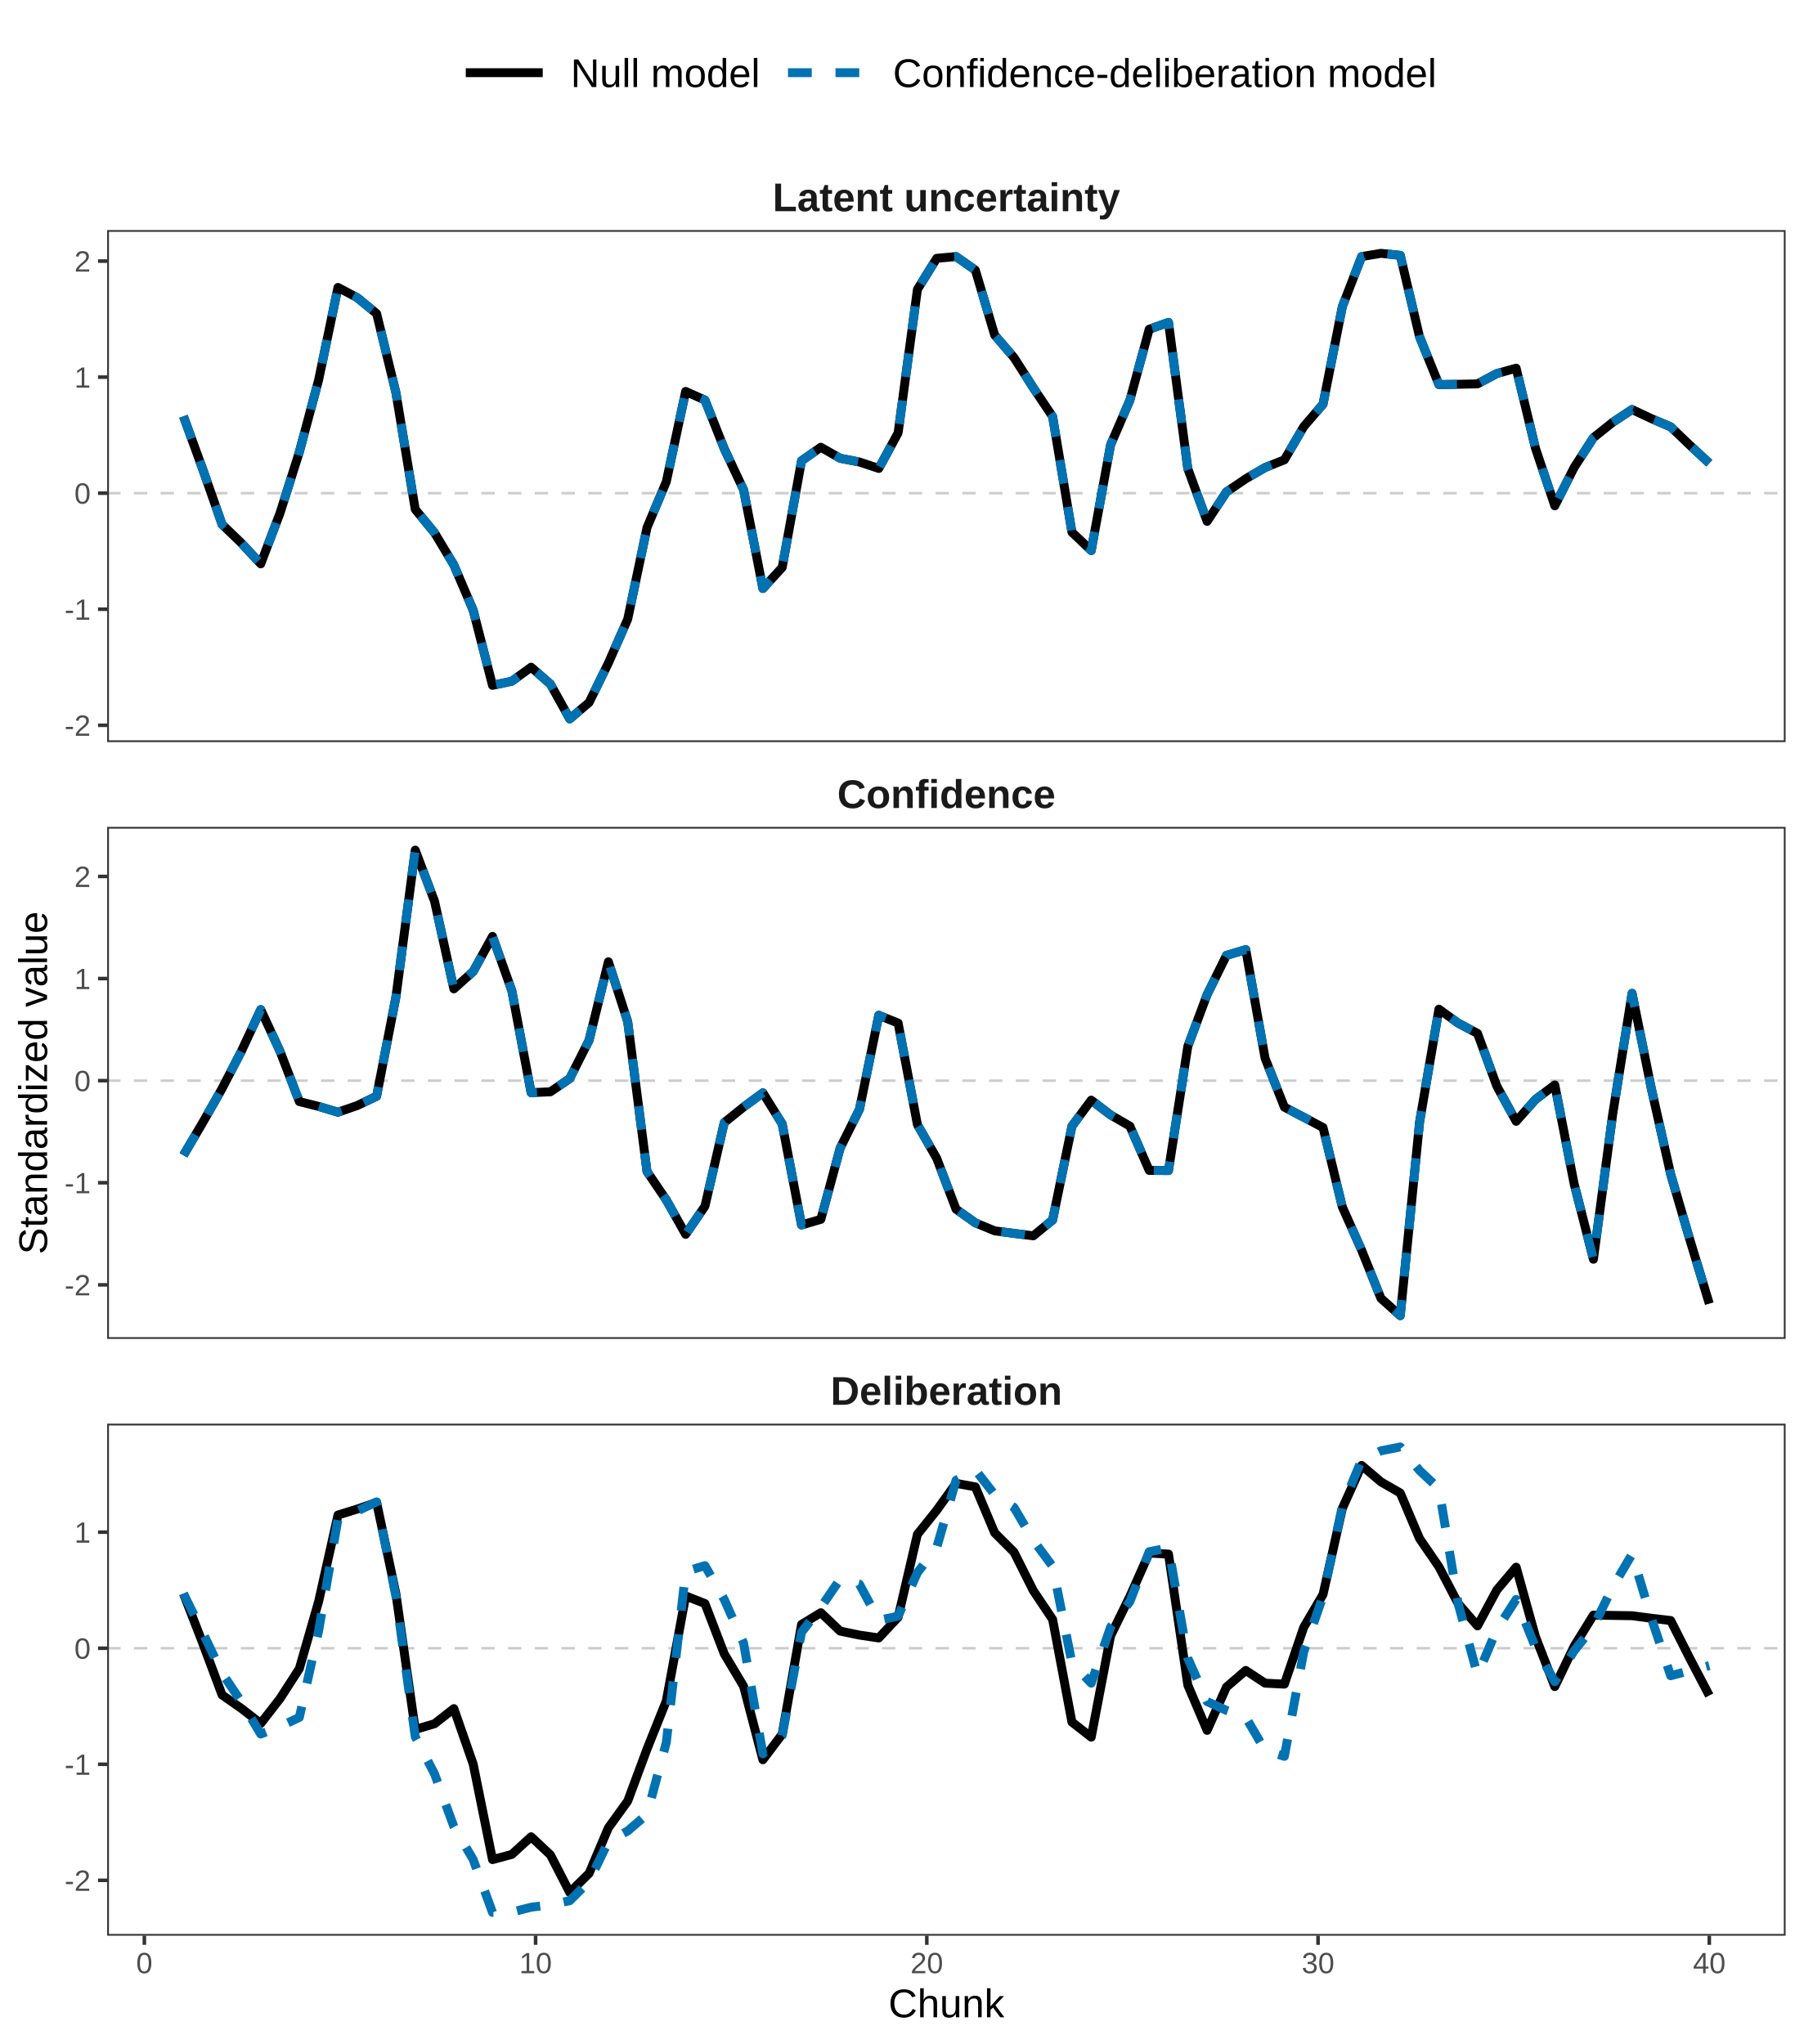
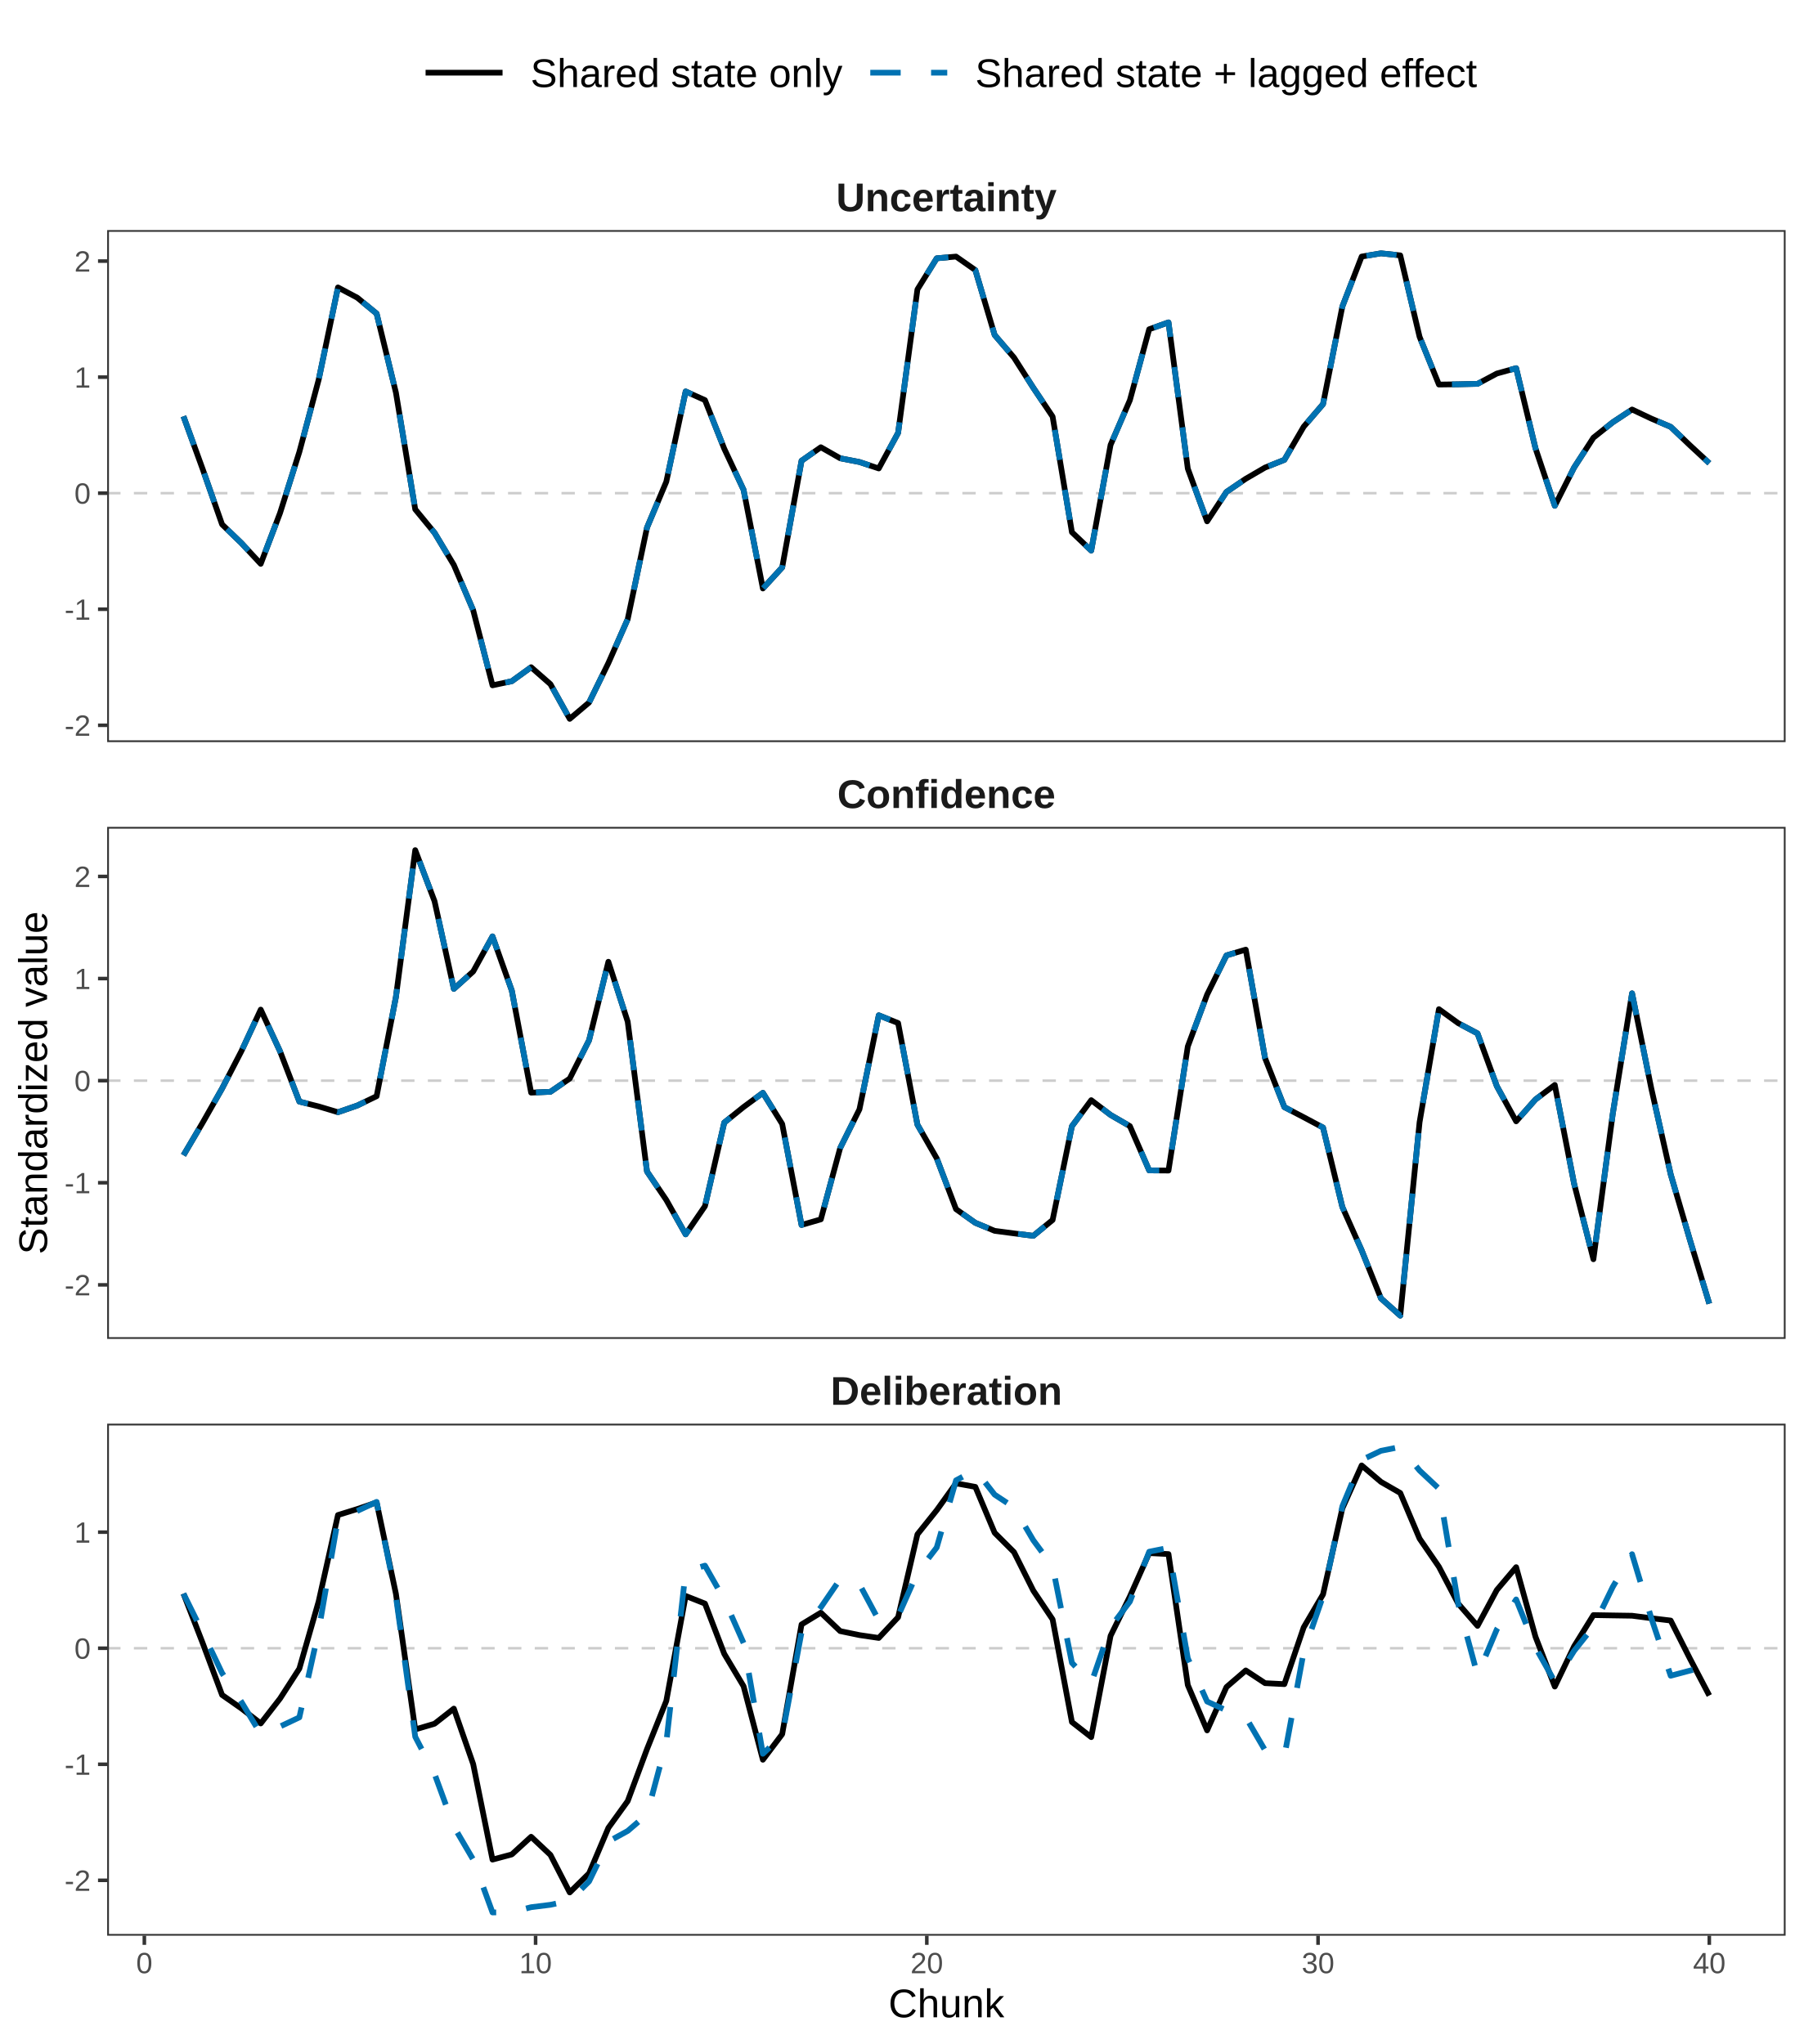
<svg xmlns="http://www.w3.org/2000/svg" width="540.00pt" height="612.00pt" viewBox="0 0 540.00 612.00">
  <g class="svglite">
    <defs>
      <style type="text/css">
    .svglite line, .svglite polyline, .svglite polygon, .svglite path, .svglite rect, .svglite circle {
      fill: none;
      stroke: #000000;
      stroke-linecap: round;
      stroke-linejoin: round;
      stroke-miterlimit: 10.00;
    }
    .svglite text {
      white-space: pre;
    }
    .svglite g.glyphgroup path {
      fill: inherit;
      stroke: none;
    }
  </style>
    </defs>
    <rect width="100%" height="100%" style="stroke: none; fill: #FFFFFF;" />
    <defs>
      <clipPath id="cpMC4wMHw1NDAuMDB8MC4wMHw2MTIuMDA=">
        <rect x="0.00" y="0.00" width="540.00" height="612.00" />
      </clipPath>
    </defs>
    <g clip-path="url(#cpMC4wMHw1NDAuMDB8MC4wMHw2MTIuMDA=)">
      <rect x="0.00" y="0" width="540.00" height="612.00" style="stroke-width: 1.07; stroke: #FFFFFF; fill: #FFFFFF;" />
    </g>
    <defs>
      <clipPath id="cpMzIuMDh8NTM0LjUyfDY4Ljg4fDIyMi4yMQ==">
        <rect x="32.08" y="68.88" width="502.44" height="153.32" />
      </clipPath>
    </defs>
    <g clip-path="url(#cpMzIuMDh8NTM0LjUyfDY4Ljg4fDIyMi4yMQ==)">
      <rect x="32.08" y="68.88" width="502.44" height="153.32" style="stroke-width: 1.07; stroke: none; fill: #FFFFFF;" />
      <line x1="32.08" y1="147.66" x2="534.52" y2="147.66" style="stroke-width: 0.75; stroke: #CCCCCC; stroke-dasharray: 4.00,4.00; stroke-linecap: butt;" />
-       <polyline points="54.92,124.65 60.70,140.54 66.48,157.02 72.26,162.60 78.05,168.82 83.83,153.61 89.61,135.33 95.39,113.72 101.17,86.06 106.95,89.13 112.74,93.89 118.52,117.56 124.30,152.50 130.08,159.53 135.86,169.16 141.65,182.72 147.43,205.20 153.21,203.96 158.99,199.77 164.77,204.84 170.55,215.24 176.34,210.34 182.12,198.52 187.90,185.40 193.68,157.97 199.46,144.22 205.25,117.20 211.03,119.80 216.81,134.36 222.59,146.66 228.37,176.20 234.15,169.89 239.94,137.96 245.72,133.91 251.50,137.21 257.28,138.33 263.06,140.26 268.85,129.61 274.63,86.66 280.41,77.34 286.19,76.82 291.97,80.87 297.75,100.31 303.54,107.06 309.32,116.11 315.10,124.73 320.88,159.35 326.66,164.84 332.45,133.21 338.23,119.83 344.01,98.58 349.79,96.53 355.57,140.32 361.35,156.10 367.14,147.29 372.92,143.35 378.70,139.99 384.48,137.68 390.26,127.76 396.05,121.01 401.83,91.79 407.61,76.82 413.39,75.85 419.17,76.46 424.95,100.84 430.74,115.14 436.52,115.06 442.30,114.93 448.08,111.84 453.86,110.24 459.65,134.23 465.43,151.44 471.21,139.98 476.99,131.05 482.77,126.44 488.56,122.61 494.34,125.34 500.12,127.80 505.90,133.34 511.68,138.69 " style="stroke-width: 2.67; stroke-linecap: butt;" />
-       <polyline points="54.92,124.65 60.70,140.54 66.48,157.02 72.26,162.60 78.05,168.82 83.83,153.61 89.61,135.33 95.39,113.72 101.17,86.06 106.95,89.13 112.74,93.89 118.52,117.56 124.30,152.50 130.08,159.53 135.86,169.16 141.65,182.72 147.43,205.20 153.21,203.96 158.99,199.77 164.77,204.84 170.55,215.24 176.34,210.34 182.12,198.52 187.90,185.40 193.68,157.97 199.46,144.22 205.25,117.20 211.03,119.80 216.81,134.36 222.59,146.66 228.37,176.20 234.15,169.89 239.94,137.96 245.72,133.91 251.50,137.21 257.28,138.33 263.06,140.26 268.85,129.61 274.63,86.66 280.41,77.34 286.19,76.82 291.97,80.87 297.75,100.31 303.54,107.06 309.32,116.11 315.10,124.73 320.88,159.35 326.66,164.84 332.45,133.21 338.23,119.83 344.01,98.58 349.79,96.53 355.57,140.32 361.35,156.10 367.14,147.29 372.92,143.35 378.70,139.99 384.48,137.68 390.26,127.76 396.05,121.01 401.83,91.79 407.61,76.82 413.39,75.85 419.17,76.46 424.95,100.84 430.74,115.14 436.52,115.06 442.30,114.93 448.08,111.84 453.86,110.24 459.65,134.23 465.43,151.44 471.21,139.98 476.99,131.05 482.77,126.44 488.56,122.61 494.34,125.34 500.12,127.80 505.90,133.34 511.68,138.69 " style="stroke-width: 2.67; stroke: #0072B2; stroke-dasharray: 7.11,7.11; stroke-linecap: butt;" />
+       <polyline points="54.92,124.65 60.70,140.54 66.48,157.02 72.26,162.60 78.05,168.82 83.83,153.61 89.61,135.33 95.39,113.72 101.17,86.06 106.95,89.13 112.74,93.89 118.52,117.56 124.30,152.50 130.08,159.53 135.86,169.16 141.65,182.72 147.43,205.20 153.21,203.96 158.99,199.77 164.77,204.84 170.55,215.24 176.34,210.34 182.12,198.52 187.90,185.40 193.68,157.97 199.46,144.22 205.25,117.20 211.03,119.80 216.81,134.36 222.59,146.66 228.37,176.20 234.15,169.89 239.94,137.96 245.72,133.91 251.50,137.21 257.28,138.33 263.06,140.26 268.85,129.61 274.63,86.66 280.41,77.34 286.19,76.82 291.97,80.87 297.75,100.31 303.54,107.06 309.32,116.11 315.10,124.73 320.88,159.35 326.66,164.84 332.45,133.21 338.23,119.83 344.01,98.58 349.79,96.53 355.57,140.32 361.35,156.10 367.14,147.29 372.92,143.35 378.70,139.99 384.48,137.68 390.26,127.76 396.05,121.01 401.83,91.79 407.61,76.82 413.39,75.85 419.17,76.46 424.95,100.84 430.74,115.14 436.52,115.06 442.30,114.93 448.08,111.84 453.86,110.24 459.65,134.23 465.43,151.44 471.21,139.98 476.99,131.05 482.77,126.44 488.56,122.61 494.34,125.34 500.12,127.80 505.90,133.34 511.68,138.69 " style="stroke-width: 1.71; stroke-linecap: butt;" />
+       <polyline points="54.92,124.65 60.70,140.54 66.48,157.02 72.26,162.60 78.05,168.82 83.83,153.61 89.61,135.33 95.39,113.72 101.17,86.06 106.95,89.13 112.74,93.89 118.52,117.56 124.30,152.50 130.08,159.53 135.86,169.16 141.65,182.72 147.43,205.20 153.21,203.96 158.99,199.77 164.77,204.84 170.55,215.24 176.34,210.34 182.12,198.52 187.90,185.40 193.68,157.97 199.46,144.22 205.25,117.20 211.03,119.80 216.81,134.36 222.59,146.66 228.37,176.20 234.15,169.89 239.94,137.96 245.72,133.91 251.50,137.21 257.28,138.33 263.06,140.26 268.85,129.61 274.63,86.66 280.41,77.34 286.19,76.82 291.97,80.87 297.75,100.31 303.54,107.06 309.32,116.11 315.10,124.73 320.88,159.35 326.66,164.84 332.45,133.21 338.23,119.83 344.01,98.58 349.79,96.53 355.57,140.32 361.35,156.10 367.14,147.29 372.92,143.35 378.70,139.99 384.48,137.68 390.26,127.76 396.05,121.01 401.83,91.79 407.61,76.82 413.39,75.85 419.17,76.46 424.95,100.84 430.74,115.14 436.52,115.06 442.30,114.93 448.08,111.84 453.86,110.24 459.65,134.23 465.43,151.44 471.21,139.98 476.99,131.05 482.77,126.44 488.56,122.61 494.34,125.34 500.12,127.80 505.90,133.34 511.68,138.69 " style="stroke-width: 1.71; stroke: #0072B2; stroke-dasharray: 9.10,9.10; stroke-linecap: butt;" />
      <rect x="32.08" y="68.88" width="502.44" height="153.32" style="stroke-width: 1.07; stroke: #333333;" />
    </g>
    <g clip-path="url(#cpMC4wMHw1NDAuMDB8MC4wMHw2MTIuMDA=)">
</g>
    <defs>
      <clipPath id="cpMzIuMDh8NTM0LjUyfDI0Ny41N3w0MDAuODk=">
        <rect x="32.08" y="247.57" width="502.44" height="153.32" />
      </clipPath>
    </defs>
    <g clip-path="url(#cpMzIuMDh8NTM0LjUyfDI0Ny41N3w0MDAuODk=)">
      <rect x="32.08" y="247.57" width="502.44" height="153.32" style="stroke-width: 1.07; stroke: none; fill: #FFFFFF;" />
      <line x1="32.08" y1="323.56" x2="534.52" y2="323.56" style="stroke-width: 0.75; stroke: #CCCCCC; stroke-dasharray: 4.00,4.00; stroke-linecap: butt;" />
-       <polyline points="54.92,345.90 60.70,336.09 66.48,325.91 72.26,314.74 78.05,302.29 83.83,314.78 89.61,329.83 95.39,331.28 101.17,333.01 106.95,331.01 112.74,328.22 118.52,298.50 124.30,254.54 130.08,269.83 135.86,296.08 141.65,290.88 147.43,280.37 153.21,296.61 158.99,327.15 164.77,326.90 170.55,322.93 176.34,311.47 182.12,287.96 187.90,305.89 193.68,350.76 199.46,359.29 205.25,369.58 211.03,361.14 216.81,336.11 222.59,331.46 228.37,327.21 234.15,336.53 239.94,366.77 245.72,365.09 251.50,343.75 257.28,332.14 263.06,303.99 268.85,306.32 274.63,336.73 280.41,346.82 286.19,362.04 291.97,366.13 297.75,368.53 303.54,369.29 309.32,370.02 315.10,365.28 320.88,337.20 326.66,329.40 332.45,333.83 338.23,337.17 344.01,350.43 349.79,350.48 355.57,313.31 361.35,297.80 367.14,286.06 372.92,284.33 378.70,316.84 384.48,331.49 390.26,334.51 396.05,337.60 401.83,361.38 407.61,374.35 413.39,388.75 419.17,393.92 424.95,336.01 430.74,302.16 436.52,306.35 442.30,309.42 448.08,325.21 453.86,335.74 459.65,329.19 465.43,324.85 471.21,354.42 476.99,377.03 482.77,333.55 488.56,297.42 494.34,325.99 500.12,351.60 505.90,371.32 511.68,390.33 " style="stroke-width: 2.67; stroke-linecap: butt;" />
-       <polyline points="54.92,345.90 60.70,336.09 66.48,325.91 72.26,314.74 78.05,302.29 83.83,314.78 89.61,329.83 95.39,331.28 101.17,333.01 106.95,331.01 112.74,328.22 118.52,298.50 124.30,254.54 130.08,269.83 135.86,296.08 141.65,290.88 147.43,280.37 153.21,296.61 158.99,327.15 164.77,326.90 170.55,322.93 176.34,311.47 182.12,287.96 187.90,305.89 193.68,350.76 199.46,359.29 205.25,369.58 211.03,361.14 216.81,336.11 222.59,331.46 228.37,327.21 234.15,336.53 239.94,366.77 245.72,365.09 251.50,343.75 257.28,332.14 263.06,303.99 268.85,306.32 274.63,336.73 280.41,346.82 286.19,362.04 291.97,366.13 297.75,368.53 303.54,369.29 309.32,370.02 315.10,365.28 320.88,337.20 326.66,329.40 332.45,333.83 338.23,337.17 344.01,350.43 349.79,350.48 355.57,313.31 361.35,297.80 367.14,286.06 372.92,284.33 378.70,316.84 384.48,331.49 390.26,334.51 396.05,337.60 401.83,361.38 407.61,374.35 413.39,388.75 419.17,393.92 424.95,336.01 430.74,302.16 436.52,306.35 442.30,309.42 448.08,325.21 453.86,335.74 459.65,329.19 465.43,324.85 471.21,354.42 476.99,377.03 482.77,333.55 488.56,297.42 494.34,325.99 500.12,351.60 505.90,371.32 511.68,390.33 " style="stroke-width: 2.67; stroke: #0072B2; stroke-dasharray: 7.11,7.11; stroke-linecap: butt;" />
+       <polyline points="54.92,345.90 60.70,336.09 66.48,325.91 72.26,314.74 78.05,302.29 83.83,314.78 89.61,329.83 95.39,331.28 101.17,333.01 106.95,331.01 112.74,328.22 118.52,298.50 124.30,254.54 130.08,269.83 135.86,296.08 141.65,290.88 147.43,280.37 153.21,296.61 158.99,327.15 164.77,326.90 170.55,322.93 176.34,311.47 182.12,287.96 187.90,305.89 193.68,350.76 199.46,359.29 205.25,369.58 211.03,361.14 216.81,336.11 222.59,331.46 228.37,327.21 234.15,336.53 239.94,366.77 245.72,365.09 251.50,343.75 257.28,332.14 263.06,303.99 268.85,306.32 274.63,336.73 280.41,346.82 286.19,362.04 291.97,366.13 297.75,368.53 303.54,369.29 309.32,370.02 315.10,365.28 320.88,337.20 326.66,329.40 332.45,333.83 338.23,337.17 344.01,350.43 349.79,350.48 355.57,313.31 361.35,297.80 367.14,286.06 372.92,284.33 378.70,316.84 384.48,331.49 390.26,334.51 396.05,337.60 401.83,361.38 407.61,374.35 413.39,388.75 419.17,393.92 424.95,336.01 430.74,302.16 436.52,306.35 442.30,309.42 448.08,325.21 453.86,335.74 459.65,329.19 465.43,324.85 471.21,354.42 476.99,377.03 482.77,333.55 488.56,297.42 494.34,325.99 500.12,351.60 505.90,371.32 511.68,390.33 " style="stroke-width: 1.71; stroke-linecap: butt;" />
+       <polyline points="54.92,345.90 60.70,336.09 66.48,325.91 72.26,314.74 78.05,302.29 83.83,314.78 89.61,329.83 95.39,331.28 101.17,333.01 106.95,331.01 112.74,328.22 118.52,298.50 124.30,254.54 130.08,269.83 135.86,296.08 141.65,290.88 147.43,280.37 153.21,296.61 158.99,327.15 164.77,326.90 170.55,322.93 176.34,311.47 182.12,287.96 187.90,305.89 193.68,350.76 199.46,359.29 205.25,369.58 211.03,361.14 216.81,336.11 222.59,331.46 228.37,327.21 234.15,336.53 239.94,366.77 245.72,365.09 251.50,343.75 257.28,332.14 263.06,303.99 268.85,306.32 274.63,336.73 280.41,346.82 286.19,362.04 291.97,366.13 297.75,368.53 303.54,369.29 309.32,370.02 315.10,365.28 320.88,337.20 326.66,329.40 332.45,333.83 338.23,337.17 344.01,350.43 349.79,350.48 355.57,313.31 361.35,297.80 367.14,286.06 372.92,284.33 378.70,316.84 384.48,331.49 390.26,334.51 396.05,337.60 401.83,361.38 407.61,374.35 413.39,388.75 419.17,393.92 424.95,336.01 430.74,302.16 436.52,306.35 442.30,309.42 448.08,325.21 453.86,335.74 459.65,329.19 465.43,324.85 471.21,354.42 476.99,377.03 482.77,333.55 488.56,297.42 494.34,325.99 500.12,351.60 505.90,371.32 511.68,390.33 " style="stroke-width: 1.71; stroke: #0072B2; stroke-dasharray: 9.10,9.10; stroke-linecap: butt;" />
      <rect x="32.08" y="247.57" width="502.44" height="153.32" style="stroke-width: 1.07; stroke: #333333;" />
    </g>
    <g clip-path="url(#cpMC4wMHw1NDAuMDB8MC4wMHw2MTIuMDA=)">
</g>
    <defs>
      <clipPath id="cpMzIuMDh8NTM0LjUyfDQyNi4yNnw1NzkuNTg=">
        <rect x="32.08" y="426.26" width="502.44" height="153.32" />
      </clipPath>
    </defs>
    <g clip-path="url(#cpMzIuMDh8NTM0LjUyfDQyNi4yNnw1NzkuNTg=)">
      <rect x="32.08" y="426.26" width="502.44" height="153.32" style="stroke-width: 1.07; stroke: none; fill: #FFFFFF;" />
      <line x1="32.08" y1="493.50" x2="534.52" y2="493.50" style="stroke-width: 0.75; stroke: #CCCCCC; stroke-dasharray: 4.00,4.00; stroke-linecap: butt;" />
-       <polyline points="54.92,477.15 60.70,492.04 66.48,507.49 72.26,511.53 78.05,516.02 83.83,508.57 89.61,499.61 95.39,479.48 101.17,453.62 106.95,451.83 112.74,449.85 118.52,477.21 124.30,517.82 130.08,516.11 135.86,511.58 141.65,528.20 147.43,556.79 153.21,555.24 158.99,549.95 164.77,555.38 170.55,566.62 176.34,560.91 182.12,547.28 187.90,539.27 193.68,523.71 199.46,509.27 205.25,477.84 211.03,480.13 216.81,495.19 222.59,504.88 228.37,526.89 234.15,519.23 239.94,486.38 245.72,482.86 251.50,488.37 257.28,489.57 263.06,490.42 268.85,484.22 274.63,459.40 280.41,452.18 286.19,444.13 291.97,445.19 297.75,458.94 303.54,464.72 309.32,476.25 315.10,484.87 320.88,515.60 326.66,520.12 332.45,489.79 338.23,478.00 344.01,465.01 349.79,465.31 355.57,504.53 361.35,518.10 367.14,505.13 372.92,500.15 378.70,503.96 384.48,504.25 390.26,487.26 396.05,477.39 401.83,451.64 407.61,438.77 413.39,443.69 419.17,447.02 424.95,460.68 430.74,469.11 436.52,480.16 442.30,486.81 448.08,476.06 453.86,469.23 459.65,490.07 465.43,504.98 471.21,492.93 476.99,483.58 482.77,483.68 488.56,483.77 494.34,484.52 500.12,485.21 505.90,496.64 511.68,507.66 " style="stroke-width: 2.67; stroke-linecap: butt;" />
-       <polyline points="54.92,477.15 60.70,488.83 66.48,500.94 72.26,509.56 78.05,519.19 83.83,516.94 89.61,514.21 95.39,488.24 101.17,454.80 106.95,452.39 112.74,449.68 118.52,477.98 124.30,520.01 130.08,531.12 135.86,546.90 141.65,556.78 147.43,572.61 153.21,572.53 158.99,571.04 164.77,570.32 170.55,569.09 176.34,563.32 182.12,551.38 187.90,548.21 193.68,543.25 199.46,521.70 205.25,470.53 211.03,468.77 216.81,478.91 222.59,491.94 228.37,525.10 234.15,519.64 239.94,488.72 245.72,481.26 251.50,472.81 257.28,474.34 263.06,485.13 268.85,483.89 274.63,470.86 280.41,463.34 286.19,443.23 291.97,440.10 297.75,447.52 303.54,451.34 309.32,461.17 315.10,468.99 320.88,497.87 326.66,503.97 332.45,487.17 338.23,479.54 344.01,464.60 349.79,463.44 355.57,496.51 361.35,509.46 367.14,512.12 372.92,514.16 378.70,524.06 384.48,525.87 390.26,494.62 396.05,477.89 401.83,451.00 407.61,437.12 413.39,434.39 419.17,433.23 424.95,440.29 430.74,445.72 436.52,480.22 442.30,501.55 448.08,487.85 453.86,478.89 459.65,493.26 465.43,503.53 471.21,494.29 476.99,487.04 482.77,475.16 488.56,465.34 494.34,484.54 500.12,501.74 505.90,500.20 511.68,498.72 " style="stroke-width: 2.67; stroke: #0072B2; stroke-dasharray: 7.11,7.11; stroke-linecap: butt;" />
+       <polyline points="54.92,477.15 60.70,492.04 66.48,507.49 72.26,511.53 78.05,516.02 83.83,508.57 89.61,499.61 95.39,479.48 101.17,453.62 106.95,451.83 112.74,449.85 118.52,477.21 124.30,517.82 130.08,516.11 135.86,511.58 141.65,528.20 147.43,556.79 153.21,555.24 158.99,549.95 164.77,555.38 170.55,566.62 176.34,560.91 182.12,547.28 187.90,539.27 193.68,523.71 199.46,509.27 205.25,477.84 211.03,480.13 216.81,495.19 222.59,504.88 228.37,526.89 234.15,519.23 239.94,486.38 245.72,482.86 251.50,488.37 257.28,489.57 263.06,490.42 268.85,484.22 274.63,459.40 280.41,452.18 286.19,444.13 291.97,445.19 297.75,458.94 303.54,464.72 309.32,476.25 315.10,484.87 320.88,515.60 326.66,520.12 332.45,489.79 338.23,478.00 344.01,465.01 349.79,465.31 355.57,504.53 361.35,518.10 367.14,505.13 372.92,500.15 378.70,503.96 384.48,504.25 390.26,487.26 396.05,477.39 401.83,451.64 407.61,438.77 413.39,443.69 419.17,447.02 424.95,460.68 430.74,469.11 436.52,480.16 442.30,486.81 448.08,476.06 453.86,469.23 459.65,490.07 465.43,504.98 471.21,492.93 476.99,483.58 482.77,483.68 488.56,483.77 494.34,484.52 500.12,485.21 505.90,496.64 511.68,507.66 " style="stroke-width: 1.71; stroke-linecap: butt;" />
+       <polyline points="54.92,477.15 60.70,488.83 66.48,500.94 72.26,509.56 78.05,519.19 83.83,516.94 89.61,514.21 95.39,488.24 101.17,454.80 106.95,452.39 112.74,449.68 118.52,477.98 124.30,520.01 130.08,531.12 135.86,546.90 141.65,556.78 147.43,572.61 153.21,572.53 158.99,571.04 164.77,570.32 170.55,569.09 176.34,563.32 182.12,551.38 187.90,548.21 193.68,543.25 199.46,521.70 205.25,470.53 211.03,468.77 216.81,478.91 222.59,491.94 228.37,525.10 234.15,519.64 239.94,488.72 245.72,481.26 251.50,472.81 257.28,474.34 263.06,485.13 268.85,483.89 274.63,470.86 280.41,463.34 286.19,443.23 291.97,440.10 297.75,447.52 303.54,451.34 309.32,461.17 315.10,468.99 320.88,497.87 326.66,503.97 332.45,487.17 338.23,479.54 344.01,464.60 349.79,463.44 355.57,496.51 361.35,509.46 367.14,512.12 372.92,514.16 378.70,524.06 384.48,525.87 390.26,494.62 396.05,477.89 401.83,451.00 407.61,437.12 413.39,434.39 419.17,433.23 424.95,440.29 430.74,445.72 436.52,480.22 442.30,501.55 448.08,487.85 453.86,478.89 459.65,493.26 465.43,503.53 471.21,494.29 476.99,487.04 482.77,475.16 488.56,465.34 494.34,484.54 500.12,501.74 505.90,500.20 511.68,498.72 " style="stroke-width: 1.71; stroke: #0072B2; stroke-dasharray: 9.10,9.10; stroke-linecap: butt;" />
      <rect x="32.08" y="426.26" width="502.44" height="153.32" style="stroke-width: 1.07; stroke: #333333;" />
    </g>
    <g clip-path="url(#cpMC4wMHw1NDAuMDB8MC4wMHw2MTIuMDA=)">
</g>
    <defs>
      <clipPath id="cpMzIuMDh8NTM0LjUyfDQwNi4zN3w0MjYuMjY=">
        <rect x="32.08" y="406.37" width="502.44" height="19.88" />
      </clipPath>
    </defs>
    <g clip-path="url(#cpMzIuMDh8NTM0LjUyfDQwNi4zN3w0MjYuMjY=)">
      <rect x="32.08" y="406.37" width="502.44" height="19.88" style="stroke-width: 1.07; stroke: none;" />
      <text x="283.30" y="420.61" text-anchor="middle" style="font-size: 12.00px; font-weight: bold;fill: #1A1A1A; font-family: &quot;Arial&quot;;" textLength="69.33px" lengthAdjust="spacingAndGlyphs">Deliberation</text>
    </g>
    <g clip-path="url(#cpMC4wMHw1NDAuMDB8MC4wMHw2MTIuMDA=)">
</g>
    <defs>
      <clipPath id="cpMzIuMDh8NTM0LjUyfDIyNy42OXwyNDcuNTc=">
        <rect x="32.08" y="227.69" width="502.44" height="19.88" />
      </clipPath>
    </defs>
    <g clip-path="url(#cpMzIuMDh8NTM0LjUyfDIyNy42OXwyNDcuNTc=)">
      <rect x="32.08" y="227.69" width="502.44" height="19.88" style="stroke-width: 1.07; stroke: none;" />
      <text x="283.30" y="241.93" text-anchor="middle" style="font-size: 12.00px; font-weight: bold;fill: #1A1A1A; font-family: &quot;Arial&quot;;" textLength="65.33px" lengthAdjust="spacingAndGlyphs">Confidence</text>
    </g>
    <g clip-path="url(#cpMC4wMHw1NDAuMDB8MC4wMHw2MTIuMDA=)">
</g>
    <defs>
      <clipPath id="cpMzIuMDh8NTM0LjUyfDQ5LjAwfDY4Ljg4">
        <rect x="32.08" y="49.00" width="502.44" height="19.88" />
      </clipPath>
    </defs>
    <g clip-path="url(#cpMzIuMDh8NTM0LjUyfDQ5LjAwfDY4Ljg4)">
      <rect x="32.08" y="49.00" width="502.44" height="19.88" style="stroke-width: 1.07; stroke: none;" />
-       <text x="283.30" y="63.24" text-anchor="middle" style="font-size: 12.00px; font-weight: bold;fill: #1A1A1A; font-family: &quot;Arial&quot;;" textLength="104.00px" lengthAdjust="spacingAndGlyphs">Latent uncertainty</text>
+       <text x="283.30" y="63.24" text-anchor="middle" style="font-size: 12.00px; font-weight: bold;fill: #1A1A1A; font-family: &quot;Arial&quot;;" textLength="66.02px" lengthAdjust="spacingAndGlyphs">Uncertainty</text>
    </g>
    <g clip-path="url(#cpMC4wMHw1NDAuMDB8MC4wMHw2MTIuMDA=)">
      <polyline points="43.21,582.32 43.21,579.58 " style="stroke-width: 1.07; stroke: #333333; stroke-linecap: butt;" />
      <polyline points="160.33,582.32 160.33,579.58 " style="stroke-width: 1.07; stroke: #333333; stroke-linecap: butt;" />
      <polyline points="277.44,582.32 277.44,579.58 " style="stroke-width: 1.07; stroke: #333333; stroke-linecap: butt;" />
      <polyline points="394.56,582.32 394.56,579.58 " style="stroke-width: 1.07; stroke: #333333; stroke-linecap: butt;" />
      <polyline points="511.68,582.32 511.68,579.58 " style="stroke-width: 1.07; stroke: #333333; stroke-linecap: butt;" />
      <text x="43.21" y="590.81" text-anchor="middle" style="font-size: 8.80px;fill: #4D4D4D; font-family: &quot;Arial&quot;;" textLength="4.89px" lengthAdjust="spacingAndGlyphs">0</text>
      <text x="160.33" y="590.81" text-anchor="middle" style="font-size: 8.80px;fill: #4D4D4D; font-family: &quot;Arial&quot;;" textLength="9.78px" lengthAdjust="spacingAndGlyphs">10</text>
      <text x="277.44" y="590.81" text-anchor="middle" style="font-size: 8.80px;fill: #4D4D4D; font-family: &quot;Arial&quot;;" textLength="9.78px" lengthAdjust="spacingAndGlyphs">20</text>
      <text x="394.56" y="590.81" text-anchor="middle" style="font-size: 8.80px;fill: #4D4D4D; font-family: &quot;Arial&quot;;" textLength="9.78px" lengthAdjust="spacingAndGlyphs">30</text>
      <text x="511.68" y="590.81" text-anchor="middle" style="font-size: 8.80px;fill: #4D4D4D; font-family: &quot;Arial&quot;;" textLength="9.78px" lengthAdjust="spacingAndGlyphs">40</text>
      <text x="27.15" y="220.31" text-anchor="end" style="font-size: 8.80px;fill: #4D4D4D; font-family: &quot;Arial&quot;;" textLength="7.81px" lengthAdjust="spacingAndGlyphs">-2</text>
      <text x="27.15" y="185.56" text-anchor="end" style="font-size: 8.80px;fill: #4D4D4D; font-family: &quot;Arial&quot;;" textLength="7.81px" lengthAdjust="spacingAndGlyphs">-1</text>
      <text x="27.15" y="150.81" text-anchor="end" style="font-size: 8.80px;fill: #4D4D4D; font-family: &quot;Arial&quot;;" textLength="4.89px" lengthAdjust="spacingAndGlyphs">0</text>
      <text x="27.15" y="116.07" text-anchor="end" style="font-size: 8.80px;fill: #4D4D4D; font-family: &quot;Arial&quot;;" textLength="4.89px" lengthAdjust="spacingAndGlyphs">1</text>
      <text x="27.15" y="81.32" text-anchor="end" style="font-size: 8.80px;fill: #4D4D4D; font-family: &quot;Arial&quot;;" textLength="4.89px" lengthAdjust="spacingAndGlyphs">2</text>
      <polyline points="29.34,217.16 32.08,217.16 " style="stroke-width: 1.07; stroke: #333333; stroke-linecap: butt;" />
      <polyline points="29.34,182.41 32.08,182.41 " style="stroke-width: 1.07; stroke: #333333; stroke-linecap: butt;" />
      <polyline points="29.34,147.66 32.08,147.66 " style="stroke-width: 1.07; stroke: #333333; stroke-linecap: butt;" />
      <polyline points="29.34,112.92 32.08,112.92 " style="stroke-width: 1.07; stroke: #333333; stroke-linecap: butt;" />
      <polyline points="29.34,78.17 32.08,78.17 " style="stroke-width: 1.07; stroke: #333333; stroke-linecap: butt;" />
      <text x="27.15" y="387.85" text-anchor="end" style="font-size: 8.80px;fill: #4D4D4D; font-family: &quot;Arial&quot;;" textLength="7.81px" lengthAdjust="spacingAndGlyphs">-2</text>
      <text x="27.15" y="357.28" text-anchor="end" style="font-size: 8.80px;fill: #4D4D4D; font-family: &quot;Arial&quot;;" textLength="7.81px" lengthAdjust="spacingAndGlyphs">-1</text>
      <text x="27.15" y="326.71" text-anchor="end" style="font-size: 8.80px;fill: #4D4D4D; font-family: &quot;Arial&quot;;" textLength="4.89px" lengthAdjust="spacingAndGlyphs">0</text>
      <text x="27.15" y="296.14" text-anchor="end" style="font-size: 8.80px;fill: #4D4D4D; font-family: &quot;Arial&quot;;" textLength="4.89px" lengthAdjust="spacingAndGlyphs">1</text>
      <text x="27.15" y="265.57" text-anchor="end" style="font-size: 8.80px;fill: #4D4D4D; font-family: &quot;Arial&quot;;" textLength="4.89px" lengthAdjust="spacingAndGlyphs">2</text>
      <polyline points="29.34,384.70 32.08,384.70 " style="stroke-width: 1.07; stroke: #333333; stroke-linecap: butt;" />
      <polyline points="29.34,354.13 32.08,354.13 " style="stroke-width: 1.07; stroke: #333333; stroke-linecap: butt;" />
      <polyline points="29.34,323.56 32.08,323.56 " style="stroke-width: 1.07; stroke: #333333; stroke-linecap: butt;" />
      <polyline points="29.34,292.99 32.08,292.99 " style="stroke-width: 1.07; stroke: #333333; stroke-linecap: butt;" />
      <polyline points="29.34,262.42 32.08,262.42 " style="stroke-width: 1.07; stroke: #333333; stroke-linecap: butt;" />
      <text x="27.15" y="566.14" text-anchor="end" style="font-size: 8.80px;fill: #4D4D4D; font-family: &quot;Arial&quot;;" textLength="7.81px" lengthAdjust="spacingAndGlyphs">-2</text>
      <text x="27.15" y="531.40" text-anchor="end" style="font-size: 8.80px;fill: #4D4D4D; font-family: &quot;Arial&quot;;" textLength="7.81px" lengthAdjust="spacingAndGlyphs">-1</text>
      <text x="27.15" y="496.65" text-anchor="end" style="font-size: 8.80px;fill: #4D4D4D; font-family: &quot;Arial&quot;;" textLength="4.89px" lengthAdjust="spacingAndGlyphs">0</text>
      <text x="27.15" y="461.90" text-anchor="end" style="font-size: 8.80px;fill: #4D4D4D; font-family: &quot;Arial&quot;;" textLength="4.89px" lengthAdjust="spacingAndGlyphs">1</text>
      <polyline points="29.34,562.99 32.08,562.99 " style="stroke-width: 1.07; stroke: #333333; stroke-linecap: butt;" />
      <polyline points="29.34,528.25 32.08,528.25 " style="stroke-width: 1.07; stroke: #333333; stroke-linecap: butt;" />
      <polyline points="29.34,493.50 32.08,493.50 " style="stroke-width: 1.07; stroke: #333333; stroke-linecap: butt;" />
      <polyline points="29.34,458.75 32.08,458.75 " style="stroke-width: 1.07; stroke: #333333; stroke-linecap: butt;" />
      <text x="283.30" y="604.00" text-anchor="middle" style="font-size: 12.00px; font-family: &quot;Arial&quot;;" textLength="34.69px" lengthAdjust="spacingAndGlyphs">Chunk</text>
      <text transform="translate(14.08,324.23) rotate(-90)" text-anchor="middle" style="font-size: 12.00px; font-family: &quot;Arial&quot;;" textLength="102.72px" lengthAdjust="spacingAndGlyphs">Standardized value</text>
-       <rect x="131.07" y="5.48" width="304.47" height="32.56" style="stroke-width: 1.07; stroke: none; fill: #FFFFFF;" />
-       <line x1="139.43" y1="21.76" x2="162.47" y2="21.76" style="stroke-width: 2.67; stroke-linecap: butt;" />
-       <line x1="235.89" y1="21.76" x2="258.93" y2="21.76" style="stroke-width: 2.67; stroke: #0072B2; stroke-dasharray: 7.11,7.11; stroke-linecap: butt;" />
-       <text x="170.83" y="26.06" style="font-size: 12.00px; font-family: &quot;Arial&quot;;" textLength="56.70px" lengthAdjust="spacingAndGlyphs">Null model</text>
-       <text x="267.29" y="26.06" style="font-size: 12.00px; font-family: &quot;Arial&quot;;" textLength="162.77px" lengthAdjust="spacingAndGlyphs">Confidence-deliberation model</text>
+       <rect x="119.04" y="5.48" width="328.51" height="32.56" style="stroke-width: 1.07; stroke: none; fill: #FFFFFF;" />
+       <line x1="127.40" y1="21.76" x2="150.44" y2="21.76" style="stroke-width: 1.71; stroke-linecap: butt;" />
+       <line x1="260.52" y1="21.76" x2="283.56" y2="21.76" style="stroke-width: 1.71; stroke: #0072B2; stroke-dasharray: 9.10,9.10; stroke-linecap: butt;" />
+       <text x="158.80" y="26.06" style="font-size: 12.00px; font-family: &quot;Arial&quot;;" textLength="93.36px" lengthAdjust="spacingAndGlyphs">Shared state only</text>
+       <text x="291.92" y="26.06" style="font-size: 12.00px; font-family: &quot;Arial&quot;;" textLength="150.16px" lengthAdjust="spacingAndGlyphs">Shared state + lagged effect</text>
    </g>
  </g>
</svg>
